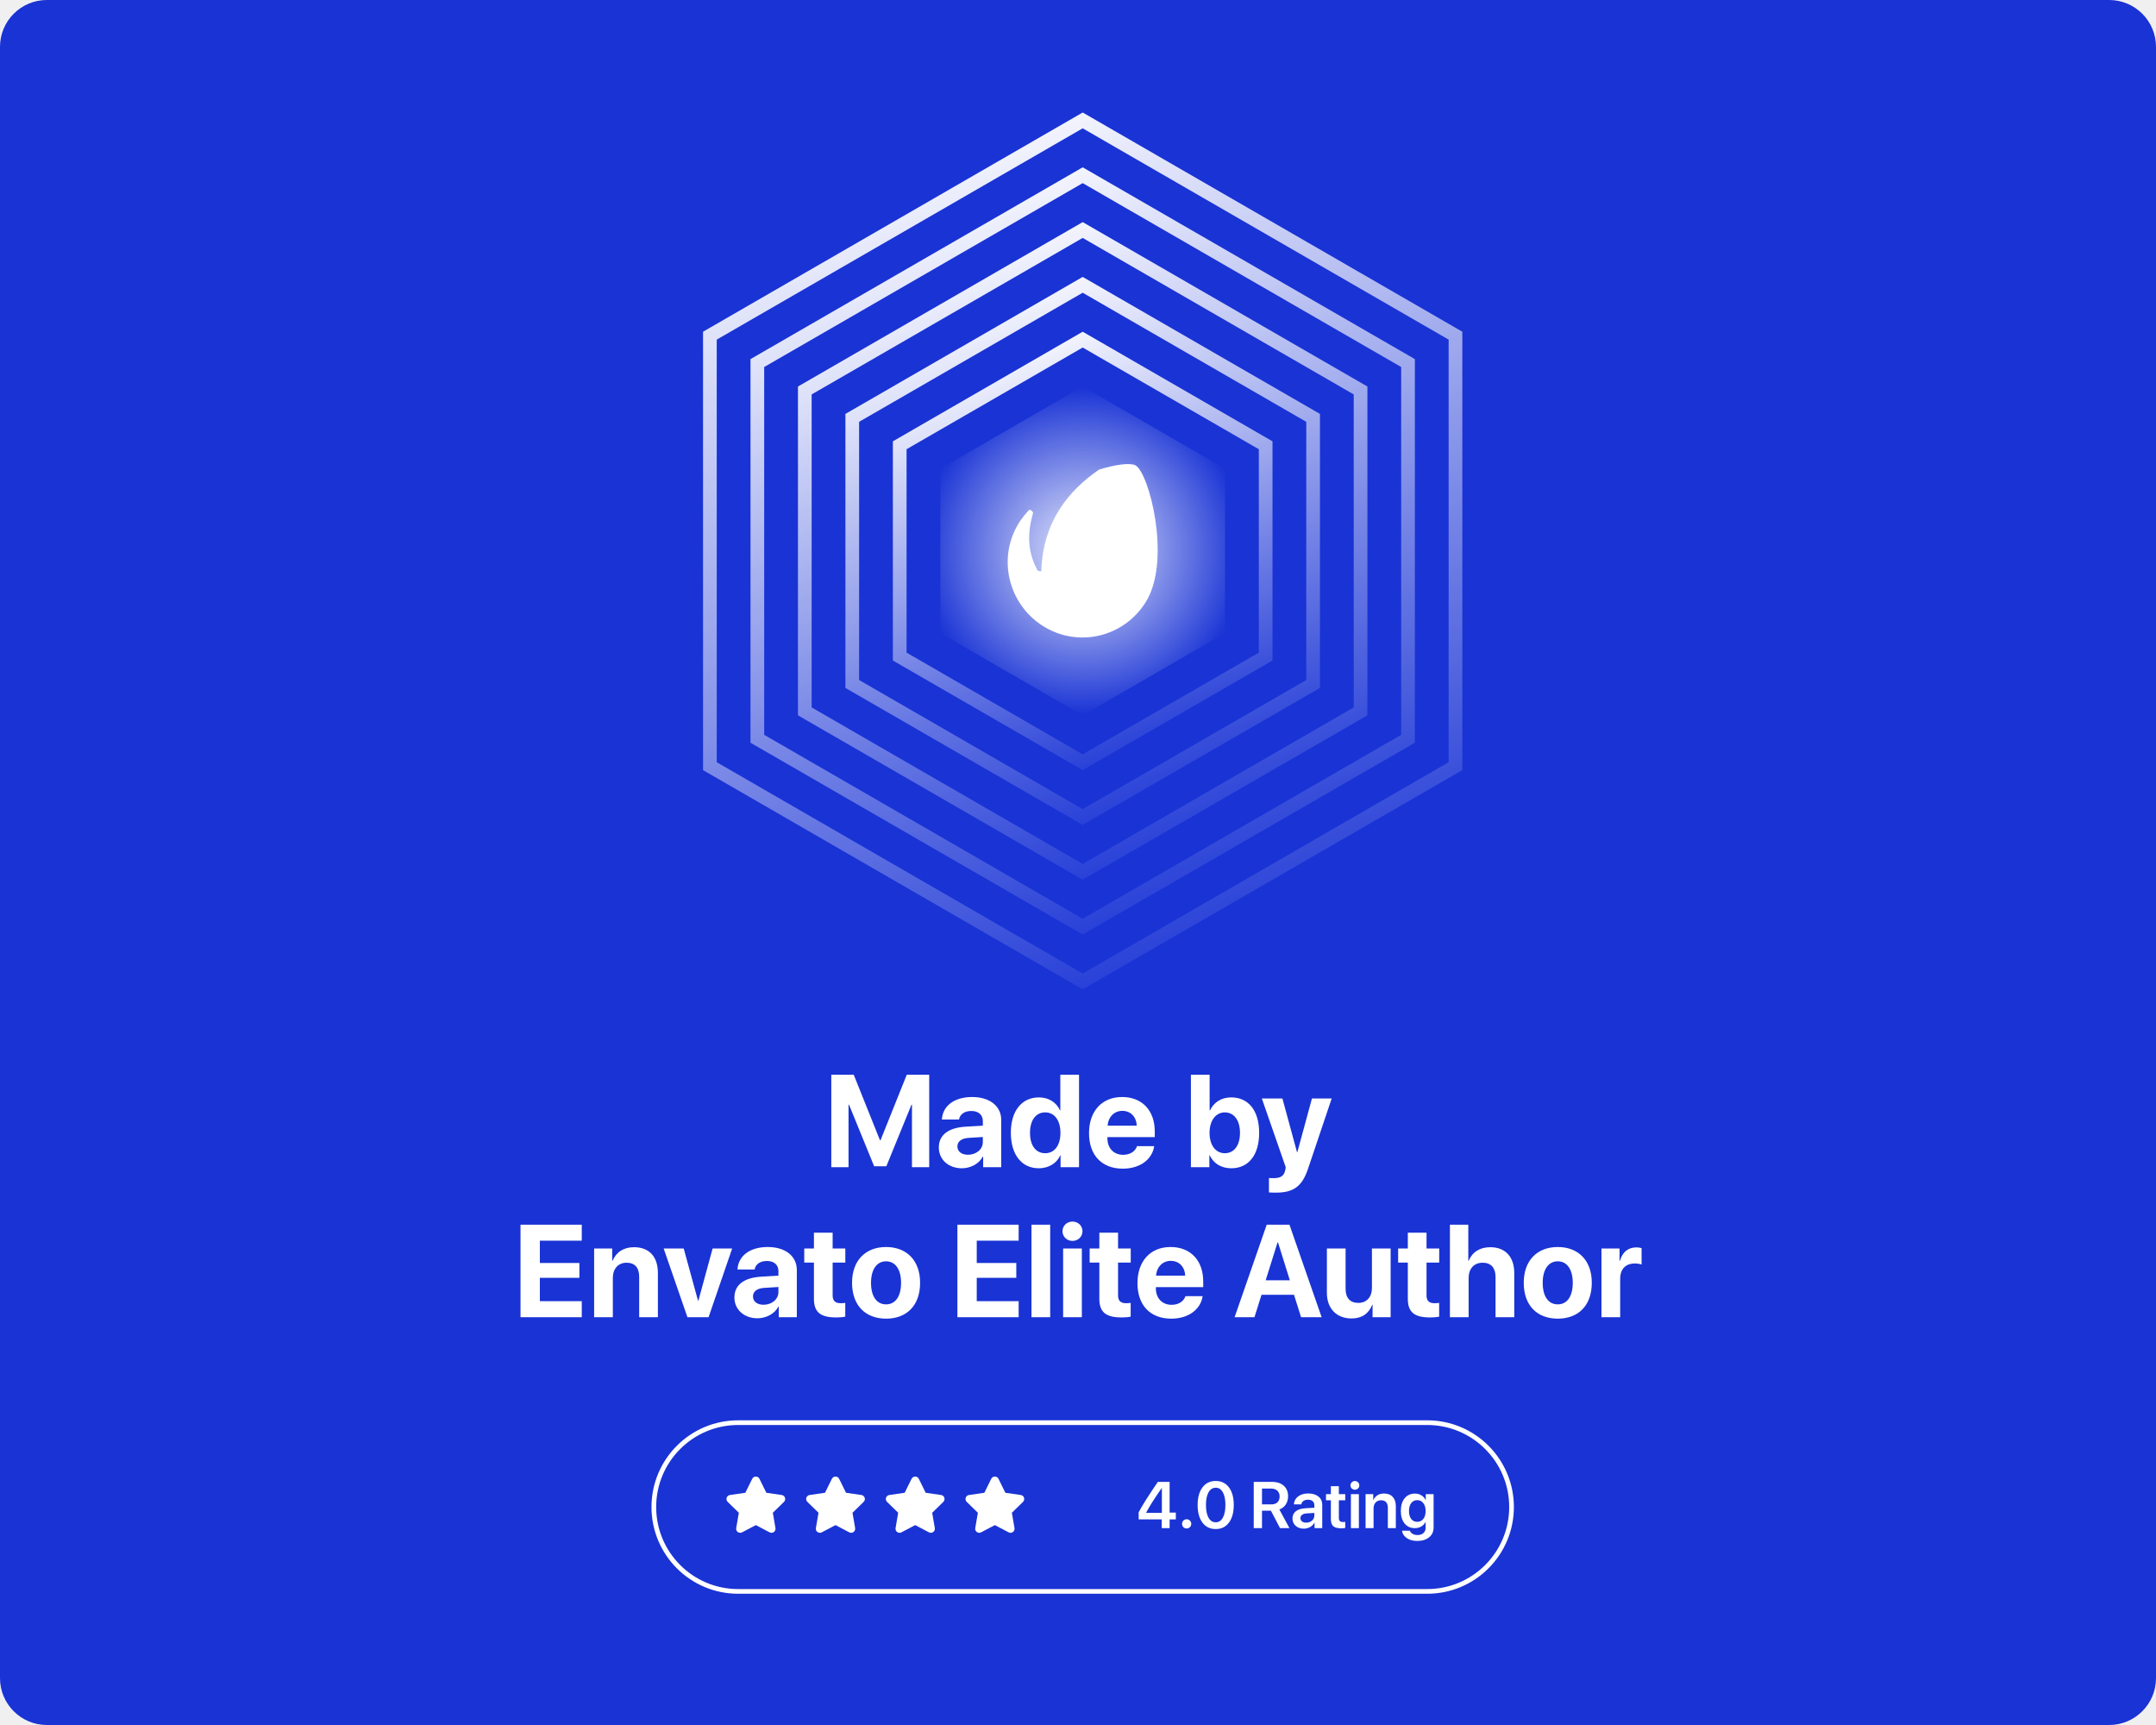
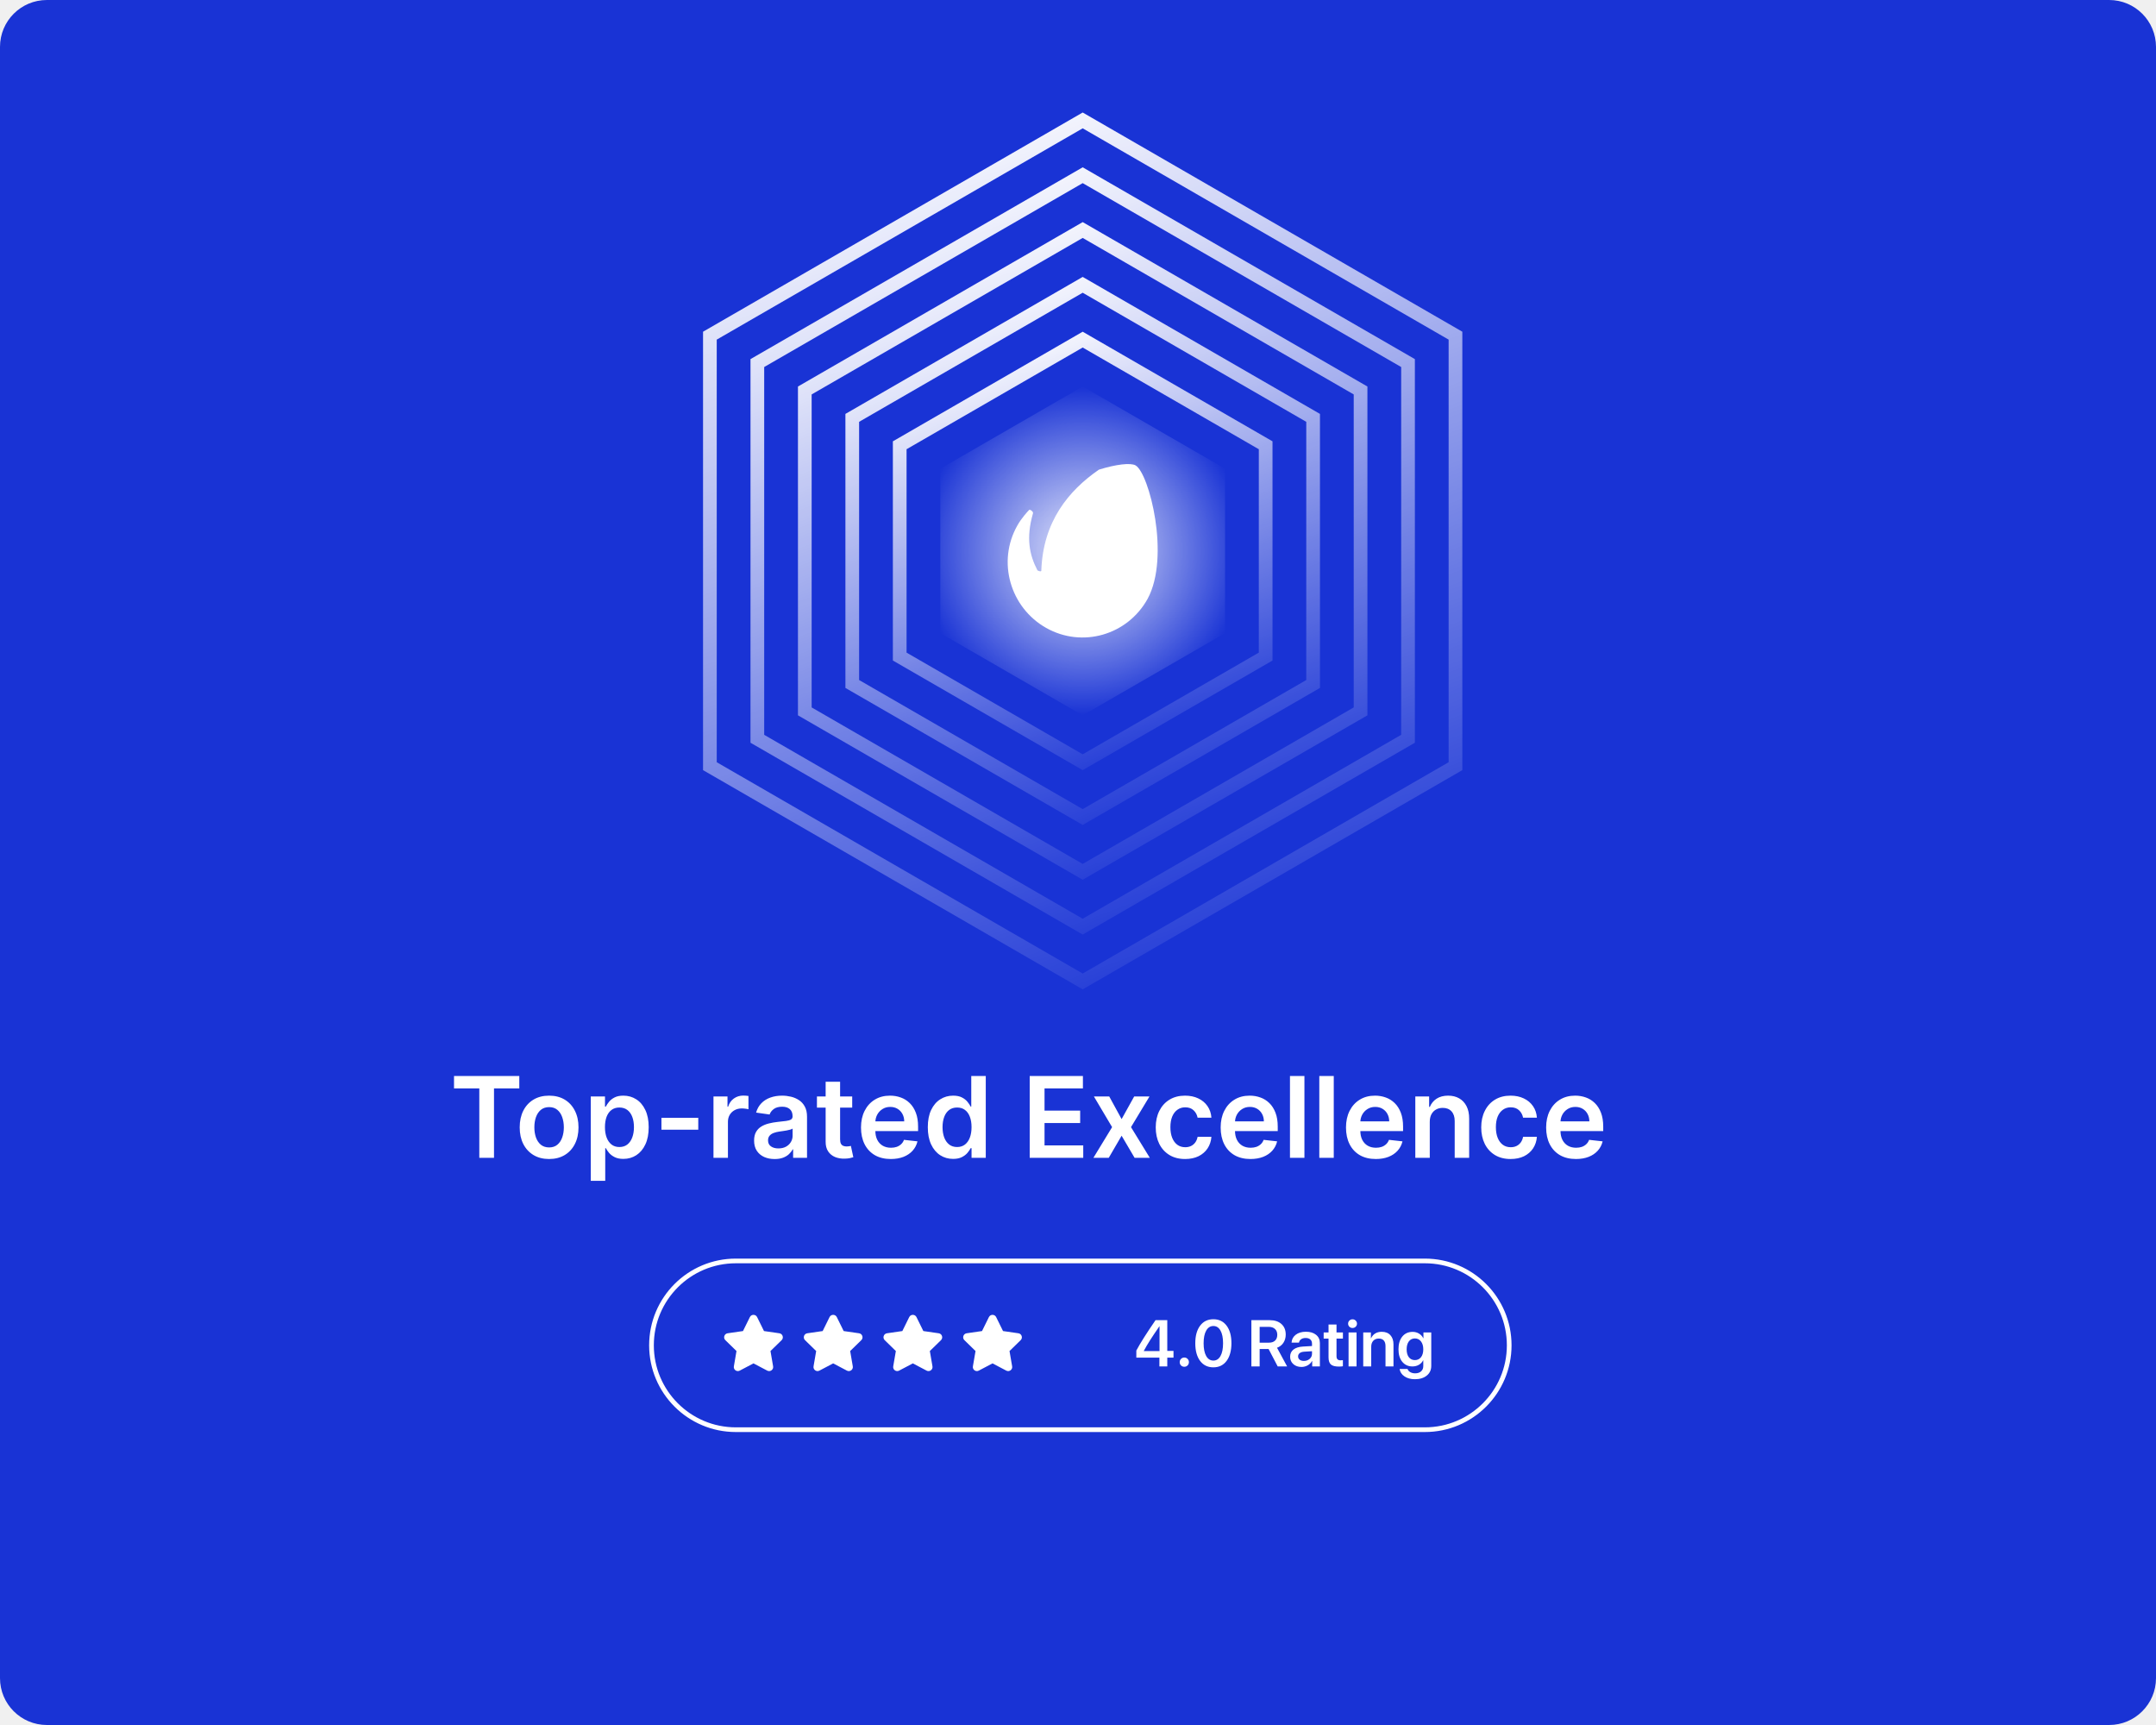
<svg xmlns="http://www.w3.org/2000/svg" width="460" height="368" viewBox="0 0 460 368" fill="none">
-   <rect width="460" height="368" rx="10" fill="#1933D5" />
-   <path d="M198.254 249H194.576V235.684H194.467L189.107 248.809H186.51L181.15 235.684H181.041V249H177.363V229.271H182.148L187.754 243.258H187.863L193.469 229.271H198.254V249ZM206.525 246.348C208.262 246.348 209.697 245.213 209.697 243.627V242.561L206.607 242.752C205.117 242.861 204.27 243.531 204.27 244.57C204.27 245.664 205.172 246.348 206.525 246.348ZM205.213 249.232C202.424 249.232 200.305 247.428 200.305 244.789C200.305 242.123 202.355 240.578 206.006 240.359L209.697 240.141V239.17C209.697 237.803 208.74 237.01 207.236 237.01C205.746 237.01 204.803 237.748 204.611 238.828H200.961C201.111 235.984 203.531 234.029 207.414 234.029C211.174 234.029 213.621 235.971 213.621 238.924V249H209.766V246.758H209.684C208.863 248.316 207.045 249.232 205.213 249.232ZM221.646 249.232C217.982 249.232 215.672 246.334 215.672 241.645C215.672 236.996 217.996 234.111 221.674 234.111C223.793 234.111 225.434 235.232 226.145 236.859H226.227V229.271H230.219V249H226.281V246.484H226.213C225.502 248.098 223.807 249.232 221.646 249.232ZM223 237.311C220.99 237.311 219.76 238.992 219.76 241.672C219.76 244.365 220.99 246.02 223 246.02C224.982 246.02 226.254 244.352 226.254 241.672C226.254 239.006 224.982 237.311 223 237.311ZM239.461 236.982C237.711 236.982 236.453 238.309 236.316 240.141H242.537C242.455 238.268 241.238 236.982 239.461 236.982ZM242.592 244.516H246.256C245.818 247.387 243.193 249.314 239.57 249.314C235.059 249.314 232.352 246.43 232.352 241.74C232.352 237.064 235.086 234.029 239.42 234.029C243.686 234.029 246.379 236.914 246.379 241.371V242.588H236.275V242.834C236.275 244.926 237.602 246.361 239.639 246.361C241.102 246.361 242.223 245.637 242.592 244.516ZM262.703 249.232C260.557 249.232 258.916 248.193 258.109 246.484H258.027V249H254.09V229.271H258.082V236.887H258.164C258.971 235.15 260.598 234.111 262.689 234.111C266.381 234.111 268.65 236.941 268.65 241.672C268.65 246.389 266.395 249.232 262.703 249.232ZM261.322 237.311C259.395 237.311 258.068 239.047 258.068 241.672C258.068 244.324 259.381 246.02 261.322 246.02C263.318 246.02 264.562 244.352 264.562 241.672C264.562 239.006 263.305 237.311 261.322 237.311ZM272.246 254.428C272.109 254.428 270.865 254.414 270.742 254.387V251.311C270.865 251.338 271.59 251.338 271.74 251.338C273.203 251.338 273.928 250.873 274.201 249.711C274.201 249.656 274.352 249.068 274.324 249.014L269.225 234.344H273.613L276.73 245.801H276.799L279.916 234.344H284.127L279.082 249.328C277.824 253.088 275.992 254.428 272.246 254.428ZM124.125 277.582V281H111.055V261.271H124.125V264.676H115.184V269.434H123.619V272.605H115.184V277.582H124.125ZM126.764 281V266.344H130.619V268.955H130.701C131.48 267.137 133.025 266.07 135.281 266.07C138.535 266.07 140.367 268.121 140.367 271.553V281H136.375V272.387C136.375 270.473 135.473 269.379 133.682 269.379C131.891 269.379 130.756 270.691 130.756 272.592V281H126.764ZM156.213 266.344L151.182 281H146.67L141.598 266.344H145.877L148.926 277.473H149.008L152.043 266.344H156.213ZM162.912 278.348C164.648 278.348 166.084 277.213 166.084 275.627V274.561L162.994 274.752C161.504 274.861 160.656 275.531 160.656 276.57C160.656 277.664 161.559 278.348 162.912 278.348ZM161.6 281.232C158.811 281.232 156.691 279.428 156.691 276.789C156.691 274.123 158.742 272.578 162.393 272.359L166.084 272.141V271.17C166.084 269.803 165.127 269.01 163.623 269.01C162.133 269.01 161.189 269.748 160.998 270.828H157.348C157.498 267.984 159.918 266.029 163.801 266.029C167.561 266.029 170.008 267.971 170.008 270.924V281H166.152V278.758H166.07C165.25 280.316 163.432 281.232 161.6 281.232ZM173.658 262.967H177.65V266.344H180.357V269.352H177.65V276.365C177.65 277.486 178.197 278.02 179.373 278.02C179.729 278.02 180.098 277.992 180.344 277.951V280.891C179.934 280.986 179.25 281.055 178.443 281.055C174.998 281.055 173.658 279.906 173.658 277.049V269.352H171.594V266.344H173.658V262.967ZM189.053 281.314C184.623 281.314 181.793 278.471 181.793 273.658C181.793 268.914 184.664 266.029 189.053 266.029C193.441 266.029 196.312 268.9 196.312 273.658C196.312 278.484 193.482 281.314 189.053 281.314ZM189.053 278.266C191.008 278.266 192.252 276.611 192.252 273.672C192.252 270.76 190.994 269.078 189.053 269.078C187.111 269.078 185.84 270.76 185.84 273.672C185.84 276.611 187.084 278.266 189.053 278.266ZM217.34 277.582V281H204.27V261.271H217.34V264.676H208.398V269.434H216.834V272.605H208.398V277.582H217.34ZM220.074 281V261.271H224.066V281H220.074ZM226.828 281V266.344H230.82V281H226.828ZM228.824 264.73C227.621 264.73 226.691 263.814 226.691 262.666C226.691 261.504 227.621 260.602 228.824 260.602C230.027 260.602 230.957 261.504 230.957 262.666C230.957 263.814 230.027 264.73 228.824 264.73ZM234.553 262.967H238.545V266.344H241.252V269.352H238.545V276.365C238.545 277.486 239.092 278.02 240.268 278.02C240.623 278.02 240.992 277.992 241.238 277.951V280.891C240.828 280.986 240.145 281.055 239.338 281.055C235.893 281.055 234.553 279.906 234.553 277.049V269.352H232.488V266.344H234.553V262.967ZM249.797 268.982C248.047 268.982 246.789 270.309 246.652 272.141H252.873C252.791 270.268 251.574 268.982 249.797 268.982ZM252.928 276.516H256.592C256.154 279.387 253.529 281.314 249.906 281.314C245.395 281.314 242.688 278.43 242.688 273.74C242.688 269.064 245.422 266.029 249.756 266.029C254.021 266.029 256.715 268.914 256.715 273.371V274.588H246.611V274.834C246.611 276.926 247.938 278.361 249.975 278.361C251.438 278.361 252.559 277.637 252.928 276.516ZM277.592 281L276.088 276.215H269.156L267.652 281H263.414L270.264 261.271H275.117L281.98 281H277.592ZM272.574 265.045L270.045 273.125H275.199L272.67 265.045H272.574ZM296.705 266.344V281H292.85V278.361H292.768C292.043 280.207 290.594 281.273 288.379 281.273C285.207 281.273 283.102 279.209 283.102 275.791V266.344H287.094V274.957C287.094 276.912 288.064 277.951 289.828 277.951C291.605 277.951 292.713 276.68 292.713 274.738V266.344H296.705ZM300.369 262.967H304.361V266.344H307.068V269.352H304.361V276.365C304.361 277.486 304.908 278.02 306.084 278.02C306.439 278.02 306.809 277.992 307.055 277.951V280.891C306.645 280.986 305.961 281.055 305.154 281.055C301.709 281.055 300.369 279.906 300.369 277.049V269.352H298.305V266.344H300.369V262.967ZM309.352 281V261.271H313.275V268.955H313.357C314.137 267.109 315.736 266.07 317.965 266.07C321.219 266.07 323.078 268.176 323.078 271.566V281H319.086V272.414C319.086 270.527 318.156 269.379 316.338 269.379C314.451 269.379 313.344 270.705 313.344 272.633V281H309.352ZM332.361 281.314C327.932 281.314 325.102 278.471 325.102 273.658C325.102 268.914 327.973 266.029 332.361 266.029C336.75 266.029 339.621 268.9 339.621 273.658C339.621 278.484 336.791 281.314 332.361 281.314ZM332.361 278.266C334.316 278.266 335.561 276.611 335.561 273.672C335.561 270.76 334.303 269.078 332.361 269.078C330.42 269.078 329.148 270.76 329.148 273.672C329.148 276.611 330.393 278.266 332.361 278.266ZM341.686 281V266.344H345.541V268.982H345.623C346.143 267.123 347.387 266.111 349.109 266.111C349.574 266.111 349.971 266.18 350.244 266.262V269.775C349.916 269.639 349.369 269.543 348.795 269.543C346.826 269.543 345.678 270.746 345.678 272.811V281H341.686Z" fill="white" />
-   <path d="M151.461 71.609L231 25.688L310.539 71.609V163.452L231 209.374L151.461 163.452V71.609Z" stroke="url(#paint0_linear_5005_443)" stroke-width="2.923" />
-   <path d="M161.586 77.455L231 37.379L300.414 77.455V157.607L231 197.683L161.586 157.607V77.455Z" stroke="url(#paint1_linear_5005_443)" stroke-width="2.923" />
-   <path d="M171.711 83.301L231 49.07L290.289 83.301V151.761L231 185.991L171.711 151.761V83.301Z" stroke="url(#paint2_linear_5005_443)" stroke-width="2.923" />
-   <path d="M181.837 89.146L231 60.762L280.164 89.146V145.916L231 174.3L181.837 145.916V89.146Z" stroke="url(#paint3_linear_5005_443)" stroke-width="2.923" />
-   <path d="M191.962 94.992L231 72.453L270.039 94.992V140.07L231 162.609L191.962 140.07V94.992Z" stroke="url(#paint4_linear_5005_443)" stroke-width="2.923" />
-   <path d="M231 82.457L261.375 99.994V135.068L231 152.605L200.625 135.068V99.994L231 82.457Z" fill="url(#paint5_radial_5005_443)" />
-   <path d="M242.277 99.281C241.192 98.688 238.12 99.053 234.46 100.194C227.999 104.665 222.532 111.235 222.171 121.774C222.08 122.047 221.448 121.728 221.357 121.682C219.595 118.306 218.918 114.748 220.363 109.638C220.634 109.181 219.731 108.634 219.595 108.771C219.279 109.09 217.924 110.55 217.065 112.101C212.682 119.812 215.529 129.621 223.21 133.955C230.891 138.29 240.56 135.506 244.852 127.75C249.732 118.762 245.168 100.924 242.277 99.281Z" fill="white" />
-   <rect x="139.5" y="303.5" width="183" height="36" rx="18" stroke="white" />
-   <path d="M247.867 326V324.134H242.945V322.616C243.757 321.085 245.121 318.925 247.04 316.136H249.549V322.691H250.875V324.134H249.549V326H247.867ZM244.545 322.685V322.732H247.895V317.441H247.867C247.033 318.649 246.366 319.647 245.864 320.436C245.363 321.224 244.923 321.974 244.545 322.685ZM253.186 326.075C252.908 326.075 252.673 325.982 252.481 325.795C252.295 325.604 252.201 325.369 252.201 325.091C252.201 324.817 252.295 324.585 252.481 324.394C252.673 324.202 252.908 324.106 253.186 324.106C253.459 324.106 253.689 324.202 253.876 324.394C254.067 324.585 254.163 324.817 254.163 325.091C254.163 325.369 254.067 325.604 253.876 325.795C253.689 325.982 253.459 326.075 253.186 326.075ZM259.386 326.198C258.183 326.198 257.237 325.74 256.549 324.824C255.865 323.904 255.523 322.648 255.523 321.058C255.523 319.476 255.868 318.228 256.556 317.312C257.244 316.396 258.187 315.938 259.386 315.938C260.584 315.938 261.525 316.396 262.209 317.312C262.893 318.223 263.234 319.469 263.234 321.051C263.234 322.637 262.893 323.892 262.209 324.817C261.525 325.738 260.584 326.198 259.386 326.198ZM259.386 324.756C260.037 324.756 260.543 324.43 260.903 323.778C261.268 323.127 261.45 322.22 261.45 321.058C261.45 319.905 261.268 319.005 260.903 318.357C260.539 317.706 260.033 317.38 259.386 317.38C258.739 317.38 258.228 317.706 257.854 318.357C257.485 319.009 257.301 319.907 257.301 321.051C257.301 322.213 257.483 323.122 257.848 323.778C258.217 324.43 258.729 324.756 259.386 324.756ZM269.257 317.564V320.935H271.246C271.807 320.935 272.242 320.786 272.552 320.49C272.862 320.194 273.017 319.779 273.017 319.246C273.017 318.727 272.855 318.316 272.531 318.016C272.208 317.715 271.768 317.564 271.212 317.564H269.257ZM269.257 322.288V326H267.493V316.136H271.41C272.472 316.136 273.306 316.411 273.912 316.963C274.518 317.51 274.821 318.257 274.821 319.205C274.821 319.866 274.657 320.449 274.329 320.955C274.001 321.456 273.545 321.812 272.962 322.021L275.115 326H273.105L271.164 322.288H269.257ZM278.69 324.831C279.178 324.831 279.588 324.688 279.921 324.4C280.258 324.109 280.427 323.746 280.427 323.313V322.76L278.752 322.862C278.342 322.89 278.023 322.992 277.795 323.17C277.572 323.343 277.46 323.573 277.46 323.86C277.46 324.157 277.572 324.394 277.795 324.571C278.023 324.744 278.321 324.831 278.69 324.831ZM278.178 326.116C277.471 326.116 276.89 325.913 276.435 325.508C275.983 325.102 275.758 324.576 275.758 323.929C275.758 323.286 275.995 322.778 276.469 322.404C276.947 322.031 277.629 321.816 278.513 321.762L280.427 321.652V321.133C280.427 320.755 280.306 320.461 280.064 320.251C279.827 320.041 279.497 319.937 279.073 319.937C278.677 319.937 278.353 320.025 278.103 320.203C277.852 320.381 277.699 320.622 277.645 320.928H276.065C276.102 320.24 276.396 319.681 276.947 319.253C277.503 318.82 278.235 318.604 279.142 318.604C280.039 318.604 280.757 318.822 281.295 319.26C281.837 319.697 282.108 320.281 282.108 321.01V326H280.468V324.845H280.434C280.229 325.232 279.919 325.542 279.504 325.774C279.089 326.002 278.647 326.116 278.178 326.116ZM283.954 317.059H285.656V318.754H287.023V320.066H285.656V323.833C285.656 324.129 285.727 324.348 285.868 324.489C286.009 324.631 286.23 324.701 286.531 324.701C286.732 324.701 286.894 324.69 287.017 324.667V325.966C286.812 326.011 286.518 326.034 286.135 326.034C285.351 326.034 284.79 325.884 284.453 325.583C284.12 325.282 283.954 324.779 283.954 324.072V320.066H282.915V318.754H283.954V317.059ZM288.227 326V318.754H289.929V326H288.227ZM289.744 317.537C289.562 317.715 289.339 317.804 289.074 317.804C288.81 317.804 288.587 317.715 288.404 317.537C288.222 317.355 288.131 317.136 288.131 316.881C288.131 316.621 288.222 316.402 288.404 316.225C288.587 316.042 288.81 315.951 289.074 315.951C289.339 315.951 289.562 316.042 289.744 316.225C289.931 316.402 290.024 316.621 290.024 316.881C290.024 317.136 289.931 317.355 289.744 317.537ZM291.357 326V318.754H292.991V319.998H293.025C293.226 319.561 293.518 319.221 293.9 318.979C294.288 318.738 294.755 318.617 295.302 318.617C296.095 318.617 296.71 318.856 297.147 319.335C297.59 319.813 297.811 320.474 297.811 321.317V326H296.108V321.659C296.108 321.14 295.985 320.743 295.739 320.47C295.498 320.196 295.138 320.06 294.659 320.06C294.172 320.06 293.782 320.219 293.49 320.538C293.203 320.857 293.06 321.279 293.06 321.803V326H291.357ZM302.377 324.653C302.924 324.653 303.359 324.448 303.683 324.038C304.006 323.623 304.168 323.063 304.168 322.356C304.168 321.65 304.004 321.087 303.676 320.668C303.352 320.244 302.919 320.032 302.377 320.032C301.839 320.032 301.411 320.242 301.092 320.661C300.777 321.08 300.62 321.646 300.62 322.356C300.62 323.072 300.777 323.635 301.092 324.045C301.411 324.451 301.839 324.653 302.377 324.653ZM302.37 328.734C301.481 328.734 300.739 328.529 300.142 328.119C299.549 327.714 299.21 327.189 299.123 326.547H300.812C300.903 326.825 301.094 327.048 301.386 327.217C301.677 327.39 302.024 327.477 302.425 327.477C302.972 327.477 303.398 327.335 303.703 327.053C304.013 326.775 304.168 326.401 304.168 325.932V324.708H304.127C303.936 325.104 303.637 325.421 303.231 325.658C302.83 325.891 302.372 326.007 301.857 326.007C300.955 326.007 300.233 325.679 299.69 325.022C299.148 324.362 298.877 323.471 298.877 322.35C298.877 321.206 299.148 320.301 299.69 319.636C300.233 318.966 300.966 318.631 301.892 318.631C302.402 318.631 302.858 318.754 303.259 319C303.66 319.242 303.965 319.574 304.175 319.998H304.202V318.754H305.87V325.884C305.87 326.75 305.551 327.44 304.913 327.955C304.275 328.475 303.427 328.734 302.37 328.734Z" fill="white" />
-   <path d="M195.263 325.355L192.328 326.899C191.695 327.231 190.956 326.695 191.076 325.99L191.637 322.721L189.262 320.404C188.749 319.906 189.032 319.037 189.739 318.933L193.022 318.457L194.49 315.481C194.806 314.84 195.72 314.84 196.037 315.481L197.504 318.457L200.787 318.933C201.494 319.036 201.777 319.905 201.265 320.404L198.89 322.721L199.45 325.99C199.57 326.695 198.831 327.232 198.199 326.899L195.263 325.355Z" fill="white" />
-   <path d="M161.263 325.355L158.328 326.899C157.695 327.231 156.956 326.695 157.076 325.99L157.637 322.721L155.262 320.404C154.749 319.906 155.032 319.037 155.739 318.933L159.022 318.457L160.49 315.481C160.806 314.84 161.72 314.84 162.037 315.481L163.504 318.457L166.787 318.933C167.494 319.036 167.777 319.905 167.265 320.404L164.89 322.721L165.45 325.99C165.57 326.695 164.831 327.232 164.199 326.899L161.263 325.355Z" fill="white" />
-   <path d="M212.263 325.355L209.328 326.899C208.695 327.231 207.956 326.695 208.076 325.99L208.637 322.721L206.262 320.404C205.749 319.906 206.032 319.037 206.739 318.933L210.022 318.457L211.49 315.481C211.806 314.84 212.72 314.84 213.037 315.481L214.504 318.457L217.787 318.933C218.494 319.036 218.777 319.905 218.265 320.404L215.89 322.721L216.45 325.99C216.57 326.695 215.831 327.232 215.199 326.899L212.263 325.355Z" fill="white" />
-   <path d="M178.263 325.355L175.328 326.899C174.695 327.231 173.956 326.695 174.076 325.99L174.637 322.721L172.262 320.404C171.749 319.906 172.032 319.037 172.739 318.933L176.022 318.457L177.49 315.481C177.806 314.84 178.72 314.84 179.037 315.481L180.504 318.457L183.787 318.933C184.494 319.036 184.777 319.905 184.265 320.404L181.89 322.721L182.45 325.99C182.57 326.695 181.831 327.232 181.199 326.899L178.263 325.355Z" fill="white" />
+   <g clip-path="url(#clip0_1_86)">
+     <path d="M450 0H10C4.477 0 0 4.477 0 10V358C0 363.523 4.477 368 10 368H450C455.523 368 460 363.523 460 358V10C460 4.477 455.523 0 450 0Z" fill="#1933D5" />
+     <path d="M151.461 71.609L231 25.688L310.539 71.609V163.452L231 209.374L151.461 163.452V71.609Z" stroke="url(#paint0_linear_1_86)" stroke-width="2.923" />
+     <path d="M161.586 77.455L231 37.379L300.414 77.455V157.607L231 197.683L161.586 157.607V77.455Z" stroke="url(#paint1_linear_1_86)" stroke-width="2.923" />
+     <path d="M171.711 83.301L231 49.07L290.289 83.301V151.761L231 185.991L171.711 151.761V83.301Z" stroke="url(#paint2_linear_1_86)" stroke-width="2.923" />
+     <path d="M181.837 89.146L231 60.762L280.164 89.146V145.916L231 174.3L181.837 145.916V89.146Z" stroke="url(#paint3_linear_1_86)" stroke-width="2.923" />
+     <path d="M191.962 94.992L231 72.453L270.039 94.992V140.07L231 162.609L191.962 140.07V94.992Z" stroke="url(#paint4_linear_1_86)" stroke-width="2.923" />
+     <path d="M231 82.457L261.375 99.994V135.068L231 152.605L200.625 135.068V99.994L231 82.457Z" fill="url(#paint5_radial_1_86)" />
+     <path d="M242.277 99.281C241.192 98.688 238.12 99.053 234.46 100.194C227.999 104.665 222.532 111.235 222.171 121.774C222.08 122.047 221.448 121.728 221.357 121.682C219.595 118.306 218.918 114.748 220.363 109.638C220.634 109.181 219.731 108.634 219.595 108.771C219.279 109.09 217.924 110.55 217.065 112.101C212.682 119.812 215.529 129.621 223.21 133.955C230.891 138.29 240.56 135.506 244.852 127.75C249.732 118.762 245.168 100.924 242.277 99.281Z" fill="white" />
+     <path d="M304 269H157C147.059 269 139 277.059 139 287C139 296.941 147.059 305 157 305H304C313.941 305 322 296.941 322 287C322 277.059 313.941 269 304 269Z" stroke="white" />
+     <path d="M247.367 291.5V289.634H242.445V288.116C243.257 286.585 244.621 284.425 246.54 281.636H249.049V288.191H250.375V289.634H249.049V291.5H247.367ZM244.045 288.185V288.232H247.395V282.941H247.367C246.533 284.149 245.866 285.147 245.364 285.936C244.863 286.724 244.423 287.474 244.045 288.185ZM252.686 291.575C252.408 291.575 252.173 291.482 251.981 291.295C251.795 291.104 251.701 290.869 251.701 290.591C251.701 290.317 251.795 290.085 251.981 289.894C252.173 289.702 252.408 289.606 252.686 289.606C252.959 289.606 253.189 289.702 253.376 289.894C253.567 290.085 253.663 290.317 253.663 290.591C253.663 290.869 253.567 291.104 253.376 291.295C253.189 291.482 252.959 291.575 252.686 291.575ZM258.886 291.698C257.683 291.698 256.737 291.24 256.049 290.324C255.365 289.404 255.023 288.148 255.023 286.558C255.023 284.976 255.368 283.728 256.056 282.812C256.744 281.896 257.687 281.438 258.886 281.438C260.084 281.438 261.025 281.896 261.709 282.812C262.393 283.723 262.734 284.969 262.734 286.551C262.734 288.137 262.393 289.392 261.709 290.317C261.025 291.238 260.084 291.698 258.886 291.698ZM258.886 290.256C259.537 290.256 260.043 289.93 260.403 289.278C260.768 288.627 260.95 287.72 260.95 286.558C260.95 285.405 260.768 284.505 260.403 283.857C260.039 283.206 259.533 282.88 258.886 282.88C258.239 282.88 257.728 283.206 257.354 283.857C256.985 284.509 256.801 285.407 256.801 286.551C256.801 287.713 256.983 288.622 257.348 289.278C257.717 289.93 258.229 290.256 258.886 290.256ZM268.757 283.064V286.435H270.746C271.307 286.435 271.742 286.286 272.052 285.99C272.362 285.694 272.517 285.279 272.517 284.746C272.517 284.227 272.355 283.816 272.031 283.516C271.708 283.215 271.268 283.064 270.712 283.064H268.757ZM268.757 287.788V291.5H266.993V281.636H270.91C271.972 281.636 272.806 281.911 273.412 282.463C274.018 283.01 274.321 283.757 274.321 284.705C274.321 285.366 274.157 285.949 273.829 286.455C273.501 286.956 273.045 287.312 272.462 287.521L274.615 291.5H272.605L270.664 287.788H268.757ZM278.19 290.331C278.678 290.331 279.088 290.188 279.421 289.9C279.758 289.609 279.927 289.246 279.927 288.813V288.26L278.252 288.362C277.842 288.39 277.523 288.492 277.295 288.67C277.072 288.843 276.96 289.073 276.96 289.36C276.96 289.657 277.072 289.894 277.295 290.071C277.523 290.244 277.821 290.331 278.19 290.331ZM277.678 291.616C276.971 291.616 276.39 291.413 275.935 291.008C275.483 290.602 275.258 290.076 275.258 289.429C275.258 288.786 275.495 288.278 275.969 287.904C276.447 287.531 277.129 287.316 278.013 287.262L279.927 287.152V286.633C279.927 286.255 279.806 285.961 279.564 285.751C279.327 285.541 278.997 285.437 278.573 285.437C278.177 285.437 277.853 285.525 277.603 285.703C277.352 285.881 277.199 286.122 277.145 286.428H275.565C275.602 285.74 275.896 285.181 276.447 284.753C277.003 284.32 277.735 284.104 278.642 284.104C279.539 284.104 280.257 284.322 280.795 284.76C281.337 285.197 281.608 285.781 281.608 286.51V291.5H279.968V290.345H279.934C279.729 290.732 279.419 291.042 279.004 291.274C278.589 291.502 278.147 291.616 277.678 291.616ZM283.454 282.559H285.156V284.254H286.523V285.566H285.156V289.333C285.156 289.629 285.227 289.848 285.368 289.989C285.509 290.131 285.73 290.201 286.031 290.201C286.232 290.201 286.394 290.19 286.517 290.167V291.466C286.312 291.511 286.018 291.534 285.635 291.534C284.851 291.534 284.29 291.384 283.953 291.083C283.62 290.782 283.454 290.279 283.454 289.572V285.566H282.415V284.254H283.454V282.559ZM287.727 291.5V284.254H289.429V291.5H287.727ZM289.244 283.037C289.062 283.215 288.839 283.304 288.574 283.304C288.31 283.304 288.087 283.215 287.904 283.037C287.722 282.855 287.631 282.636 287.631 282.381C287.631 282.121 287.722 281.902 287.904 281.725C288.087 281.542 288.31 281.451 288.574 281.451C288.839 281.451 289.062 281.542 289.244 281.725C289.431 281.902 289.524 282.121 289.524 282.381C289.524 282.636 289.431 282.855 289.244 283.037ZM290.857 291.5V284.254H292.491V285.498H292.525C292.726 285.061 293.018 284.721 293.4 284.479C293.788 284.238 294.255 284.117 294.802 284.117C295.595 284.117 296.21 284.356 296.647 284.835C297.09 285.313 297.311 285.974 297.311 286.817V291.5H295.608V287.159C295.608 286.64 295.485 286.243 295.239 285.97C294.998 285.696 294.638 285.56 294.159 285.56C293.672 285.56 293.282 285.719 292.99 286.038C292.703 286.357 292.56 286.779 292.56 287.303V291.5H290.857ZM301.877 290.153C302.424 290.153 302.859 289.948 303.183 289.538C303.506 289.123 303.668 288.563 303.668 287.856C303.668 287.15 303.504 286.587 303.176 286.168C302.852 285.744 302.419 285.532 301.877 285.532C301.339 285.532 300.911 285.742 300.592 286.161C300.277 286.58 300.12 287.146 300.12 287.856C300.12 288.572 300.277 289.135 300.592 289.545C300.911 289.951 301.339 290.153 301.877 290.153ZM301.87 294.234C300.981 294.234 300.239 294.029 299.642 293.619C299.049 293.214 298.71 292.689 298.623 292.047H300.312C300.403 292.325 300.594 292.548 300.886 292.717C301.177 292.89 301.524 292.977 301.925 292.977C302.472 292.977 302.898 292.835 303.203 292.553C303.513 292.275 303.668 291.901 303.668 291.432V290.208H303.627C303.436 290.604 303.137 290.921 302.731 291.158C302.33 291.391 301.872 291.507 301.357 291.507C300.455 291.507 299.733 291.179 299.19 290.522C298.648 289.862 298.377 288.971 298.377 287.85C298.377 286.706 298.648 285.801 299.19 285.136C299.733 284.466 300.466 284.131 301.392 284.131C301.902 284.131 302.358 284.254 302.759 284.5C303.16 284.742 303.465 285.074 303.675 285.498H303.702V284.254H305.37V291.384C305.37 292.25 305.051 292.94 304.413 293.455C303.775 293.975 302.927 294.234 301.87 294.234Z" fill="white" />
+     <path d="M194.763 290.855L191.828 292.399C191.195 292.731 190.456 292.195 190.576 291.49L191.137 288.221L188.762 285.904C188.249 285.406 188.532 284.537 189.239 284.433L192.522 283.957L193.99 280.981C194.306 280.34 195.22 280.34 195.537 280.981L197.004 283.957L200.287 284.433C200.994 284.536 201.277 285.405 200.765 285.904L198.39 288.221L198.95 291.49C199.07 292.195 198.331 292.732 197.699 292.399L194.763 290.855Z" fill="white" />
+     <path d="M160.763 290.855L157.828 292.399C157.195 292.731 156.456 292.195 156.576 291.49L157.137 288.221L154.762 285.904C154.249 285.406 154.532 284.537 155.239 284.433L158.522 283.957L159.99 280.981C160.306 280.34 161.22 280.34 161.537 280.981L163.004 283.957L166.287 284.433C166.994 284.536 167.277 285.405 166.765 285.904L164.39 288.221L164.95 291.49C165.07 292.195 164.331 292.732 163.699 292.399L160.763 290.855Z" fill="white" />
+     <path d="M211.763 290.855L208.828 292.399C208.195 292.731 207.456 292.195 207.576 291.49L208.137 288.221L205.762 285.904C205.249 285.406 205.532 284.537 206.239 284.433L209.522 283.957L210.99 280.981C211.306 280.34 212.22 280.34 212.537 280.981L214.004 283.957L217.287 284.433C217.994 284.536 218.277 285.405 217.765 285.904L215.39 288.221L215.95 291.49C216.07 292.195 215.331 292.732 214.699 292.399L211.763 290.855Z" fill="white" />
+     <path d="M177.763 290.855L174.828 292.399C174.195 292.731 173.456 292.195 173.576 291.49L174.137 288.221L171.762 285.904C171.249 285.406 171.532 284.537 172.239 284.433L175.522 283.957L176.99 280.981C177.306 280.34 178.22 280.34 178.537 280.981L180.004 283.957L183.287 284.433C183.994 284.536 184.277 285.405 183.765 285.904L181.39 288.221L181.95 291.49C182.07 292.195 181.331 292.732 180.699 292.399L177.763 290.855Z" fill="white" />
+     <path d="M96.869 232.196V229.545H110.795V232.196H105.4V247H102.263V232.196H96.869ZM117.155 247.256C115.876 247.256 114.768 246.974 113.831 246.412C112.893 245.849 112.166 245.062 111.649 244.051C111.138 243.04 110.882 241.858 110.882 240.506C110.882 239.153 111.138 237.969 111.649 236.952C112.166 235.935 112.893 235.145 113.831 234.582C114.768 234.02 115.876 233.739 117.155 233.739C118.433 233.739 119.541 234.02 120.479 234.582C121.416 235.145 122.141 235.935 122.652 236.952C123.169 237.969 123.428 239.153 123.428 240.506C123.428 241.858 123.169 243.04 122.652 244.051C122.141 245.062 121.416 245.849 120.479 246.412C119.541 246.974 118.433 247.256 117.155 247.256ZM117.172 244.784C117.865 244.784 118.445 244.594 118.911 244.213C119.376 243.827 119.723 243.31 119.95 242.662C120.183 242.014 120.3 241.293 120.3 240.497C120.3 239.696 120.183 238.972 119.95 238.324C119.723 237.67 119.376 237.151 118.911 236.764C118.445 236.378 117.865 236.185 117.172 236.185C116.462 236.185 115.871 236.378 115.399 236.764C114.933 237.151 114.584 237.67 114.351 238.324C114.124 238.972 114.01 239.696 114.01 240.497C114.01 241.293 114.124 242.014 114.351 242.662C114.584 243.31 114.933 243.827 115.399 244.213C115.871 244.594 116.462 244.784 117.172 244.784ZM126.046 251.909V233.909H129.08V236.074H129.259C129.418 235.756 129.643 235.418 129.933 235.06C130.222 234.696 130.614 234.386 131.109 234.131C131.603 233.869 132.234 233.739 133.001 233.739C134.012 233.739 134.924 233.997 135.737 234.514C136.555 235.026 137.202 235.784 137.68 236.79C138.163 237.79 138.404 239.017 138.404 240.472C138.404 241.909 138.168 243.131 137.697 244.136C137.225 245.142 136.583 245.909 135.771 246.438C134.958 246.966 134.038 247.23 133.009 247.23C132.259 247.23 131.637 247.105 131.143 246.855C130.648 246.605 130.251 246.304 129.95 245.952C129.654 245.594 129.424 245.256 129.259 244.938H129.131V251.909H126.046ZM129.072 240.455C129.072 241.301 129.191 242.043 129.43 242.679C129.674 243.315 130.023 243.812 130.478 244.17C130.938 244.523 131.495 244.699 132.148 244.699C132.83 244.699 133.401 244.517 133.862 244.153C134.322 243.784 134.668 243.281 134.901 242.645C135.14 242.003 135.259 241.273 135.259 240.455C135.259 239.642 135.143 238.92 134.91 238.29C134.677 237.659 134.33 237.165 133.87 236.807C133.41 236.449 132.836 236.27 132.148 236.27C131.489 236.27 130.93 236.443 130.469 236.79C130.009 237.136 129.66 237.622 129.421 238.247C129.188 238.872 129.072 239.608 129.072 240.455ZM148.981 238.46V241H141.123V238.46H148.981ZM152.226 247V233.909H155.217V236.091H155.354C155.592 235.335 156.001 234.753 156.581 234.344C157.166 233.929 157.834 233.722 158.584 233.722C158.754 233.722 158.945 233.73 159.155 233.747C159.371 233.759 159.55 233.778 159.692 233.807V236.645C159.561 236.599 159.354 236.56 159.07 236.526C158.791 236.486 158.521 236.466 158.26 236.466C157.697 236.466 157.192 236.588 156.743 236.832C156.3 237.071 155.95 237.403 155.695 237.83C155.439 238.256 155.311 238.747 155.311 239.304V247H152.226ZM165.274 247.264C164.445 247.264 163.697 247.116 163.033 246.821C162.374 246.52 161.851 246.077 161.464 245.491C161.084 244.906 160.893 244.185 160.893 243.327C160.893 242.588 161.03 241.977 161.303 241.494C161.575 241.011 161.947 240.625 162.419 240.335C162.891 240.045 163.422 239.827 164.013 239.679C164.609 239.526 165.226 239.415 165.862 239.347C166.629 239.267 167.251 239.196 167.729 239.134C168.206 239.065 168.553 238.963 168.768 238.827C168.99 238.685 169.101 238.466 169.101 238.17V238.119C169.101 237.477 168.911 236.98 168.53 236.628C168.149 236.276 167.601 236.099 166.885 236.099C166.129 236.099 165.53 236.264 165.087 236.594C164.649 236.923 164.354 237.312 164.2 237.761L161.32 237.352C161.547 236.557 161.922 235.892 162.445 235.358C162.967 234.818 163.607 234.415 164.362 234.148C165.118 233.875 165.953 233.739 166.868 233.739C167.499 233.739 168.126 233.812 168.751 233.96C169.376 234.108 169.947 234.352 170.464 234.693C170.982 235.028 171.396 235.486 171.709 236.065C172.027 236.645 172.186 237.369 172.186 238.239V247H169.22V245.202H169.118C168.93 245.565 168.666 245.906 168.325 246.224C167.99 246.537 167.567 246.79 167.055 246.983C166.55 247.17 165.956 247.264 165.274 247.264ZM166.075 244.997C166.695 244.997 167.232 244.875 167.686 244.631C168.141 244.381 168.49 244.051 168.734 243.642C168.984 243.233 169.109 242.787 169.109 242.304V240.761C169.013 240.841 168.848 240.915 168.615 240.983C168.388 241.051 168.132 241.111 167.848 241.162C167.564 241.213 167.283 241.259 167.004 241.298C166.726 241.338 166.484 241.372 166.28 241.401C165.82 241.463 165.408 241.565 165.044 241.707C164.68 241.849 164.393 242.048 164.183 242.304C163.973 242.554 163.868 242.878 163.868 243.276C163.868 243.844 164.075 244.273 164.49 244.562C164.905 244.852 165.433 244.997 166.075 244.997ZM181.825 233.909V236.295H174.3V233.909H181.825ZM176.158 230.773H179.243V243.062C179.243 243.477 179.305 243.795 179.43 244.017C179.561 244.233 179.732 244.381 179.942 244.46C180.152 244.54 180.385 244.58 180.641 244.58C180.834 244.58 181.01 244.565 181.169 244.537C181.334 244.509 181.459 244.483 181.544 244.46L182.064 246.872C181.899 246.929 181.663 246.991 181.357 247.06C181.055 247.128 180.686 247.168 180.249 247.179C179.476 247.202 178.78 247.085 178.161 246.83C177.541 246.568 177.05 246.165 176.686 245.619C176.328 245.074 176.152 244.392 176.158 243.574V230.773ZM190.06 247.256C188.748 247.256 187.614 246.983 186.66 246.438C185.711 245.886 184.981 245.108 184.469 244.102C183.958 243.091 183.702 241.901 183.702 240.531C183.702 239.185 183.958 238.003 184.469 236.986C184.987 235.963 185.708 235.168 186.634 234.599C187.56 234.026 188.648 233.739 189.898 233.739C190.705 233.739 191.467 233.869 192.183 234.131C192.904 234.386 193.54 234.784 194.092 235.324C194.648 235.864 195.086 236.551 195.404 237.386C195.722 238.216 195.881 239.205 195.881 240.352V241.298H185.151V239.219H192.924C192.918 238.628 192.79 238.102 192.54 237.642C192.29 237.176 191.941 236.81 191.492 236.543C191.049 236.276 190.532 236.142 189.941 236.142C189.31 236.142 188.756 236.295 188.279 236.602C187.802 236.903 187.43 237.301 187.163 237.795C186.901 238.284 186.768 238.821 186.762 239.406V241.222C186.762 241.983 186.901 242.636 187.18 243.182C187.458 243.722 187.847 244.136 188.347 244.426C188.847 244.71 189.433 244.852 190.103 244.852C190.552 244.852 190.958 244.79 191.322 244.665C191.685 244.534 192.001 244.344 192.268 244.094C192.535 243.844 192.737 243.534 192.873 243.165L195.754 243.489C195.572 244.25 195.225 244.915 194.714 245.483C194.208 246.045 193.56 246.483 192.771 246.795C191.981 247.102 191.077 247.256 190.06 247.256ZM203.349 247.23C202.321 247.23 201.401 246.966 200.588 246.438C199.776 245.909 199.134 245.142 198.662 244.136C198.19 243.131 197.955 241.909 197.955 240.472C197.955 239.017 198.193 237.79 198.67 236.79C199.153 235.784 199.804 235.026 200.622 234.514C201.44 233.997 202.352 233.739 203.358 233.739C204.125 233.739 204.756 233.869 205.25 234.131C205.744 234.386 206.136 234.696 206.426 235.06C206.716 235.418 206.94 235.756 207.099 236.074H207.227V229.545H210.321V247H207.287V244.938H207.099C206.94 245.256 206.71 245.594 206.409 245.952C206.108 246.304 205.71 246.605 205.216 246.855C204.722 247.105 204.099 247.23 203.349 247.23ZM204.21 244.699C204.864 244.699 205.42 244.523 205.881 244.17C206.341 243.812 206.69 243.315 206.929 242.679C207.168 242.043 207.287 241.301 207.287 240.455C207.287 239.608 207.168 238.872 206.929 238.247C206.696 237.622 206.349 237.136 205.889 236.79C205.435 236.443 204.875 236.27 204.21 236.27C203.523 236.27 202.949 236.449 202.489 236.807C202.028 237.165 201.682 237.659 201.449 238.29C201.216 238.92 201.099 239.642 201.099 240.455C201.099 241.273 201.216 242.003 201.449 242.645C201.688 243.281 202.037 243.784 202.497 244.153C202.963 244.517 203.534 244.699 204.21 244.699ZM219.698 247V229.545H231.05V232.196H222.86V236.935H230.462V239.585H222.86V244.349H231.119V247H219.698ZM236.663 233.909L239.305 238.741L241.989 233.909H245.254L241.308 240.455L245.322 247H242.075L239.305 242.287L236.56 247H233.288L237.276 240.455L233.39 233.909H236.663ZM252.858 247.256C251.551 247.256 250.429 246.969 249.491 246.395C248.56 245.821 247.841 245.028 247.335 244.017C246.835 243 246.585 241.83 246.585 240.506C246.585 239.176 246.841 238.003 247.352 236.986C247.864 235.963 248.585 235.168 249.517 234.599C250.455 234.026 251.563 233.739 252.841 233.739C253.903 233.739 254.844 233.935 255.662 234.327C256.486 234.713 257.142 235.261 257.631 235.972C258.119 236.676 258.398 237.5 258.466 238.443H255.517C255.398 237.812 255.114 237.287 254.665 236.866C254.222 236.44 253.628 236.227 252.884 236.227C252.253 236.227 251.699 236.398 251.222 236.739C250.744 237.074 250.372 237.557 250.105 238.188C249.844 238.818 249.713 239.574 249.713 240.455C249.713 241.347 249.844 242.114 250.105 242.756C250.366 243.392 250.733 243.884 251.205 244.23C251.682 244.571 252.241 244.741 252.884 244.741C253.338 244.741 253.744 244.656 254.102 244.486C254.466 244.31 254.77 244.057 255.014 243.727C255.259 243.398 255.426 242.997 255.517 242.526H258.466C258.392 243.452 258.119 244.273 257.648 244.989C257.176 245.699 256.534 246.256 255.722 246.659C254.909 247.057 253.955 247.256 252.858 247.256ZM266.795 247.256C265.482 247.256 264.349 246.983 263.394 246.438C262.445 245.886 261.715 245.108 261.204 244.102C260.692 243.091 260.437 241.901 260.437 240.531C260.437 239.185 260.692 238.003 261.204 236.986C261.721 235.963 262.442 235.168 263.369 234.599C264.295 234.026 265.383 233.739 266.633 233.739C267.44 233.739 268.201 233.869 268.917 234.131C269.638 234.386 270.275 234.784 270.826 235.324C271.383 235.864 271.82 236.551 272.138 237.386C272.457 238.216 272.616 239.205 272.616 240.352V241.298H261.886V239.219H269.658C269.653 238.628 269.525 238.102 269.275 237.642C269.025 237.176 268.675 236.81 268.227 236.543C267.783 236.276 267.266 236.142 266.675 236.142C266.045 236.142 265.491 236.295 265.013 236.602C264.536 236.903 264.164 237.301 263.897 237.795C263.636 238.284 263.502 238.821 263.496 239.406V241.222C263.496 241.983 263.636 242.636 263.914 243.182C264.192 243.722 264.582 244.136 265.082 244.426C265.582 244.71 266.167 244.852 266.837 244.852C267.286 244.852 267.692 244.79 268.056 244.665C268.42 244.534 268.735 244.344 269.002 244.094C269.269 243.844 269.471 243.534 269.607 243.165L272.488 243.489C272.306 244.25 271.96 244.915 271.448 245.483C270.942 246.045 270.295 246.483 269.505 246.795C268.715 247.102 267.812 247.256 266.795 247.256ZM278.311 229.545V247H275.226V229.545H278.311ZM284.569 229.545V247H281.484V229.545H284.569ZM293.537 247.256C292.224 247.256 291.091 246.983 290.136 246.438C289.188 245.886 288.457 245.108 287.946 244.102C287.435 243.091 287.179 241.901 287.179 240.531C287.179 239.185 287.435 238.003 287.946 236.986C288.463 235.963 289.185 235.168 290.111 234.599C291.037 234.026 292.125 233.739 293.375 233.739C294.182 233.739 294.943 233.869 295.659 234.131C296.381 234.386 297.017 234.784 297.568 235.324C298.125 235.864 298.563 236.551 298.881 237.386C299.199 238.216 299.358 239.205 299.358 240.352V241.298H288.628V239.219H296.401C296.395 238.628 296.267 238.102 296.017 237.642C295.767 237.176 295.418 236.81 294.969 236.543C294.526 236.276 294.009 236.142 293.418 236.142C292.787 236.142 292.233 236.295 291.756 236.602C291.278 236.903 290.906 237.301 290.639 237.795C290.378 238.284 290.244 238.821 290.239 239.406V241.222C290.239 241.983 290.378 242.636 290.656 243.182C290.935 243.722 291.324 244.136 291.824 244.426C292.324 244.71 292.909 244.852 293.58 244.852C294.028 244.852 294.435 244.79 294.798 244.665C295.162 244.534 295.477 244.344 295.744 244.094C296.011 243.844 296.213 243.534 296.349 243.165L299.23 243.489C299.048 244.25 298.702 244.915 298.19 245.483C297.685 246.045 297.037 246.483 296.247 246.795C295.457 247.102 294.554 247.256 293.537 247.256ZM305.053 239.33V247H301.968V233.909H304.917V236.134H305.07C305.371 235.401 305.852 234.818 306.511 234.386C307.175 233.955 307.996 233.739 308.974 233.739C309.877 233.739 310.664 233.932 311.335 234.318C312.011 234.705 312.533 235.264 312.903 235.997C313.278 236.73 313.462 237.619 313.457 238.665V247H310.371V239.142C310.371 238.267 310.144 237.582 309.69 237.088C309.241 236.594 308.619 236.347 307.823 236.347C307.283 236.347 306.803 236.466 306.383 236.705C305.968 236.937 305.641 237.276 305.403 237.719C305.17 238.162 305.053 238.699 305.053 239.33ZM322.303 247.256C320.996 247.256 319.874 246.969 318.937 246.395C318.005 245.821 317.286 245.028 316.781 244.017C316.281 243 316.031 241.83 316.031 240.506C316.031 239.176 316.286 238.003 316.798 236.986C317.309 235.963 318.031 235.168 318.962 234.599C319.9 234.026 321.008 233.739 322.286 233.739C323.349 233.739 324.289 233.935 325.107 234.327C325.931 234.713 326.587 235.261 327.076 235.972C327.565 236.676 327.843 237.5 327.911 238.443H324.962C324.843 237.812 324.559 237.287 324.11 236.866C323.667 236.44 323.073 236.227 322.329 236.227C321.698 236.227 321.144 236.398 320.667 236.739C320.19 237.074 319.817 237.557 319.55 238.188C319.289 238.818 319.158 239.574 319.158 240.455C319.158 241.347 319.289 242.114 319.55 242.756C319.812 243.392 320.178 243.884 320.65 244.23C321.127 244.571 321.687 244.741 322.329 244.741C322.783 244.741 323.19 244.656 323.548 244.486C323.911 244.31 324.215 244.057 324.46 243.727C324.704 243.398 324.871 242.997 324.962 242.526H327.911C327.837 243.452 327.565 244.273 327.093 244.989C326.621 245.699 325.979 246.256 325.167 246.659C324.354 247.057 323.4 247.256 322.303 247.256ZM336.24 247.256C334.928 247.256 333.794 246.983 332.839 246.438C331.891 245.886 331.161 245.108 330.649 244.102C330.138 243.091 329.882 241.901 329.882 240.531C329.882 239.185 330.138 238.003 330.649 236.986C331.166 235.963 331.888 235.168 332.814 234.599C333.74 234.026 334.828 233.739 336.078 233.739C336.885 233.739 337.646 233.869 338.362 234.131C339.084 234.386 339.72 234.784 340.271 235.324C340.828 235.864 341.266 236.551 341.584 237.386C341.902 238.216 342.061 239.205 342.061 240.352V241.298H331.331V239.219H339.104C339.098 238.628 338.97 238.102 338.72 237.642C338.47 237.176 338.121 236.81 337.672 236.543C337.229 236.276 336.712 236.142 336.121 236.142C335.49 236.142 334.936 236.295 334.459 236.602C333.982 236.903 333.609 237.301 333.342 237.795C333.081 238.284 332.947 238.821 332.942 239.406V241.222C332.942 241.983 333.081 242.636 333.359 243.182C333.638 243.722 334.027 244.136 334.527 244.426C335.027 244.71 335.612 244.852 336.283 244.852C336.732 244.852 337.138 244.79 337.501 244.665C337.865 244.534 338.18 244.344 338.447 244.094C338.714 243.844 338.916 243.534 339.053 243.165L341.933 243.489C341.751 244.25 341.405 244.915 340.893 245.483C340.388 246.045 339.74 246.483 338.95 246.795C338.161 247.102 337.257 247.256 336.24 247.256Z" fill="white" />
+   </g>
  <defs>
-     <linearGradient id="paint0_linear_5005_443" x1="200.31" y1="24" x2="270.458" y2="211.061" gradientUnits="userSpaceOnUse">
+     <linearGradient id="paint0_linear_1_86" x1="200.31" y1="24" x2="270.458" y2="211.061" gradientUnits="userSpaceOnUse">
      <stop stop-color="white" />
      <stop offset="1" stop-color="white" stop-opacity="0" />
    </linearGradient>
-     <linearGradient id="paint1_linear_5005_443" x1="204.146" y1="35.691" x2="265.526" y2="199.37" gradientUnits="userSpaceOnUse">
+     <linearGradient id="paint1_linear_1_86" x1="204.146" y1="35.691" x2="265.526" y2="199.37" gradientUnits="userSpaceOnUse">
      <stop stop-color="white" />
      <stop offset="1" stop-color="white" stop-opacity="0" />
    </linearGradient>
-     <linearGradient id="paint2_linear_5005_443" x1="207.983" y1="47.383" x2="260.594" y2="187.679" gradientUnits="userSpaceOnUse">
+     <linearGradient id="paint2_linear_1_86" x1="207.983" y1="47.383" x2="260.594" y2="187.679" gradientUnits="userSpaceOnUse">
      <stop stop-color="white" />
      <stop offset="1" stop-color="white" stop-opacity="0" />
    </linearGradient>
-     <linearGradient id="paint3_linear_5005_443" x1="211.819" y1="59.074" x2="255.662" y2="175.988" gradientUnits="userSpaceOnUse">
+     <linearGradient id="paint3_linear_1_86" x1="211.819" y1="59.074" x2="255.662" y2="175.988" gradientUnits="userSpaceOnUse">
      <stop stop-color="white" />
      <stop offset="1" stop-color="white" stop-opacity="0" />
    </linearGradient>
-     <linearGradient id="paint4_linear_5005_443" x1="215.655" y1="70.766" x2="250.729" y2="164.296" gradientUnits="userSpaceOnUse">
+     <linearGradient id="paint4_linear_1_86" x1="215.655" y1="70.766" x2="250.729" y2="164.296" gradientUnits="userSpaceOnUse">
      <stop stop-color="white" />
      <stop offset="1" stop-color="white" stop-opacity="0" />
    </linearGradient>
-     <radialGradient id="paint5_radial_5005_443" cx="0" cy="0" r="1" gradientUnits="userSpaceOnUse" gradientTransform="translate(231 117.531) rotate(90) scale(35.074 35.074)">
+     <radialGradient id="paint5_radial_1_86" cx="0" cy="0" r="1" gradientUnits="userSpaceOnUse" gradientTransform="translate(231 117.531) rotate(90) scale(35.074 35.074)">
      <stop stop-color="white" stop-opacity="0.9" />
      <stop offset="1" stop-color="white" stop-opacity="0" />
    </radialGradient>
+     <clipPath id="clip0_1_86">
+       <rect width="460" height="368" fill="white" />
+     </clipPath>
  </defs>
</svg>
